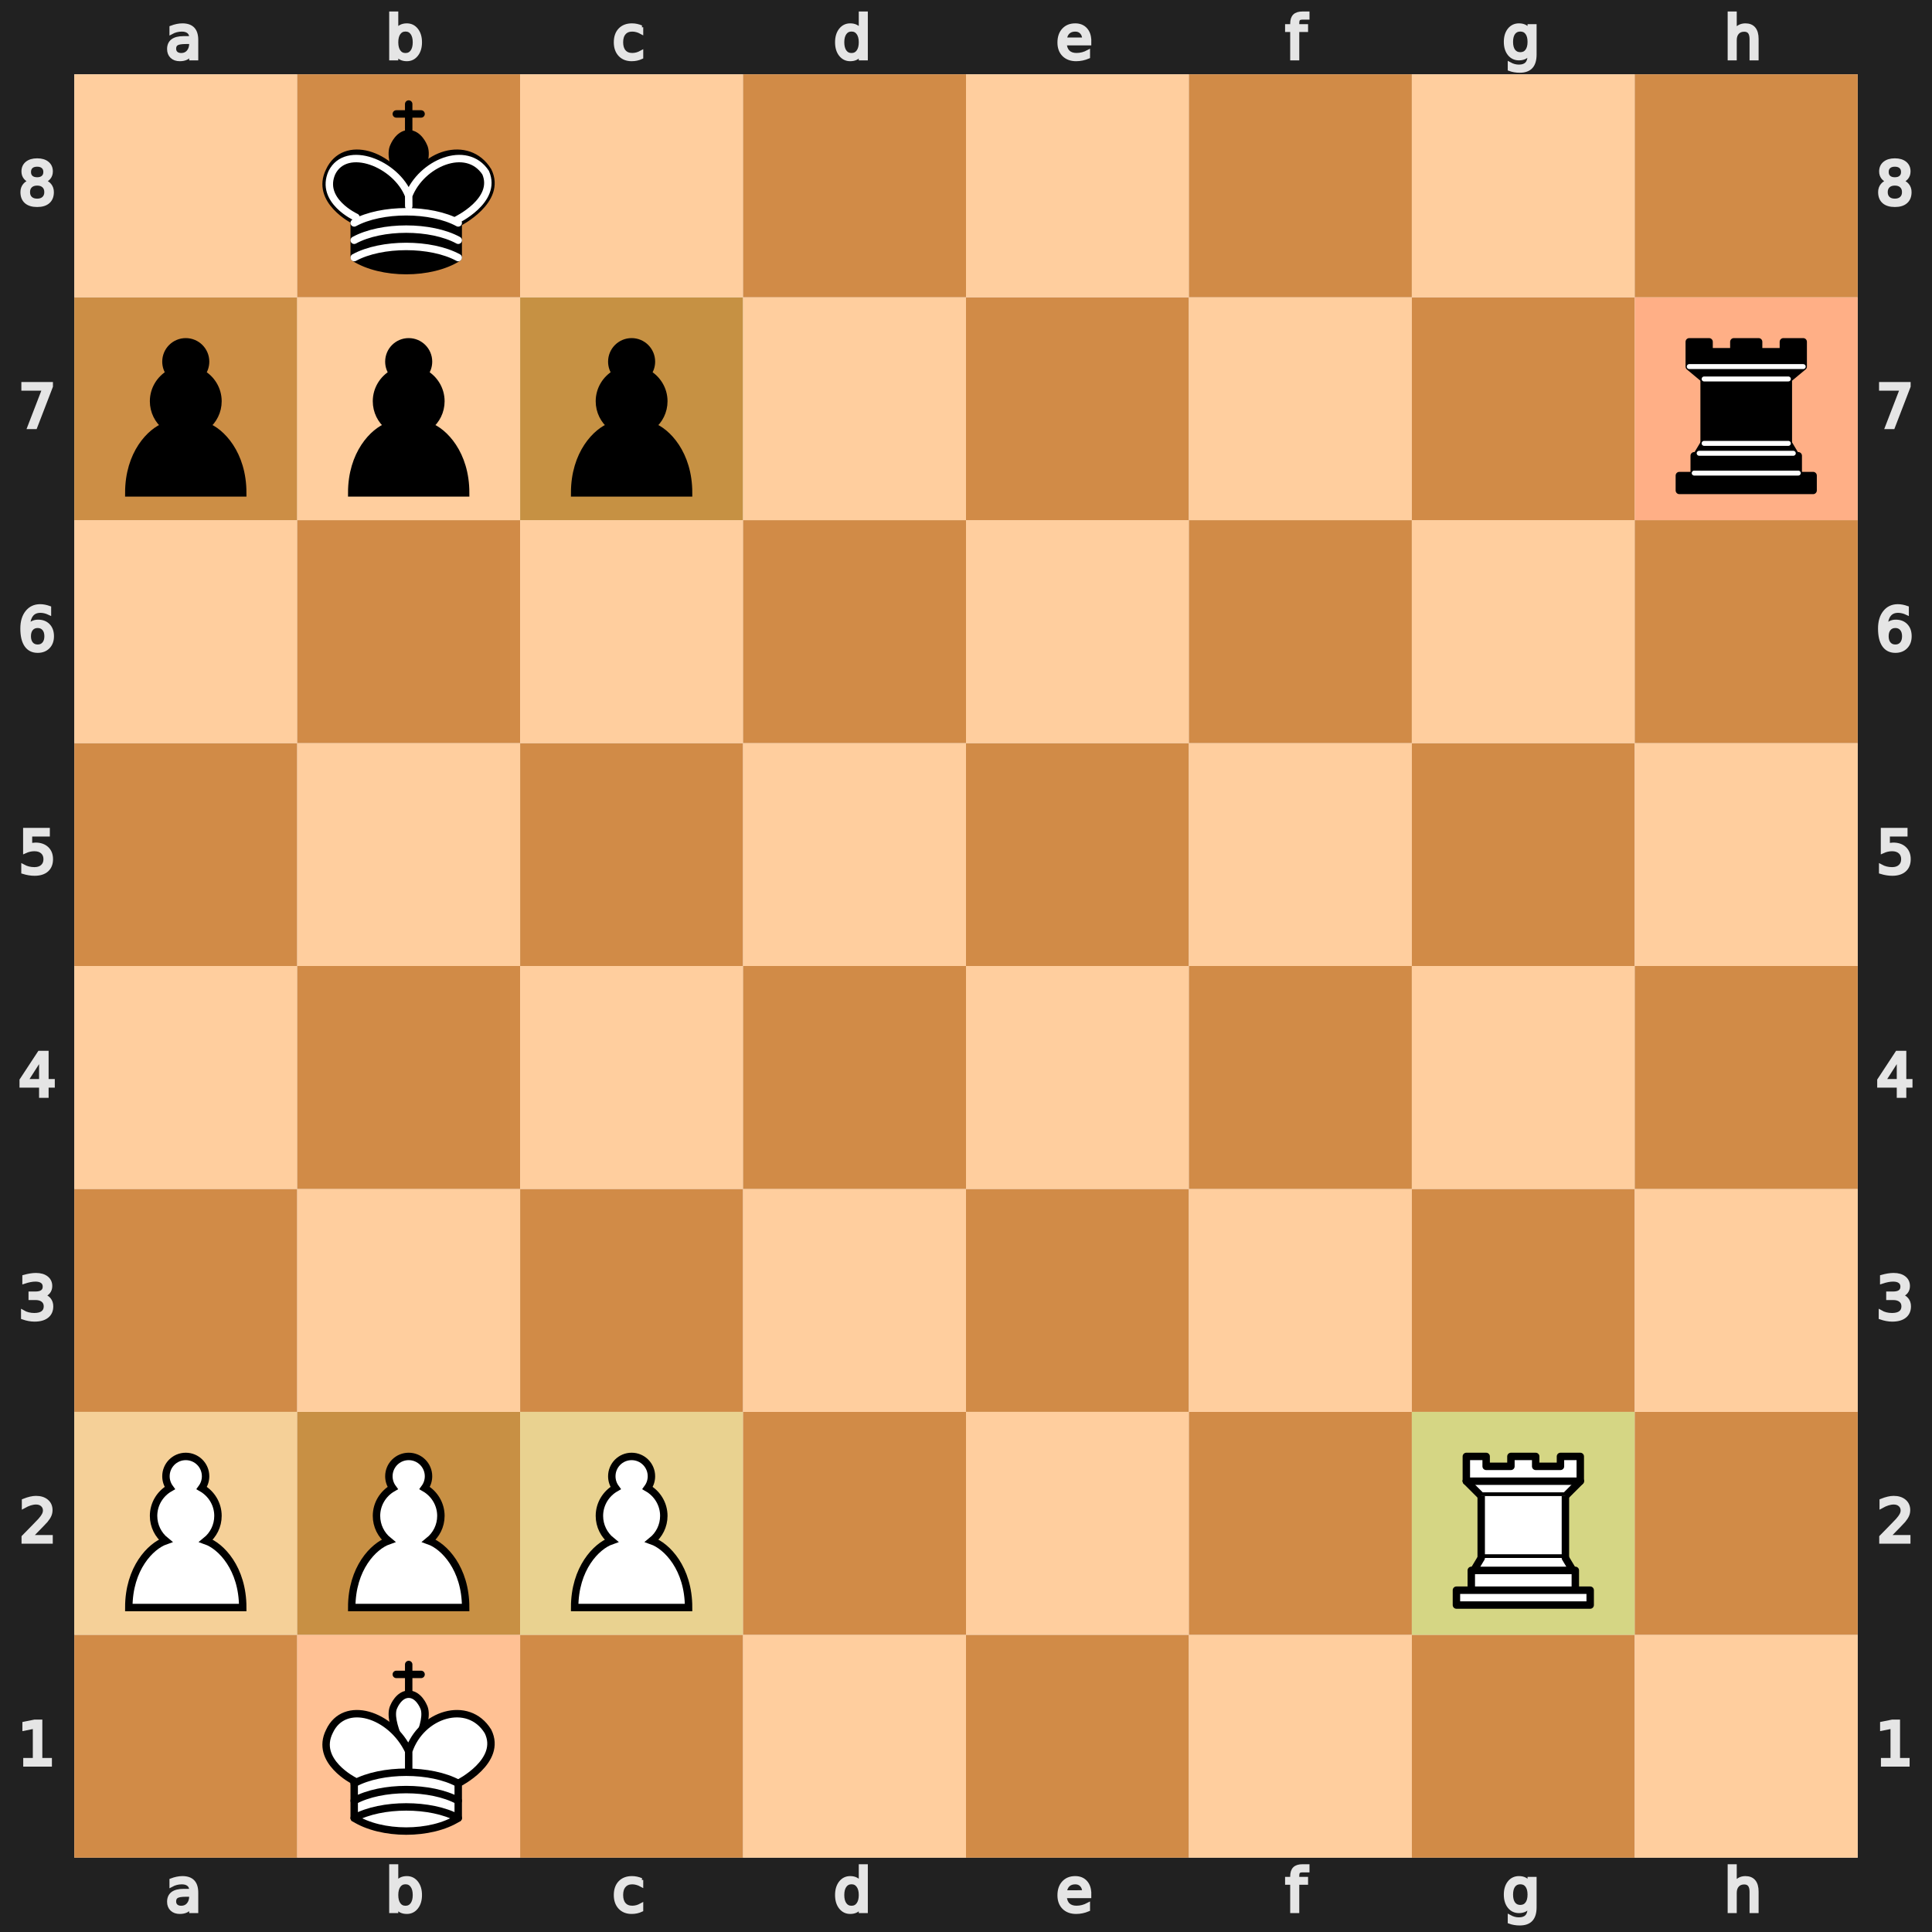
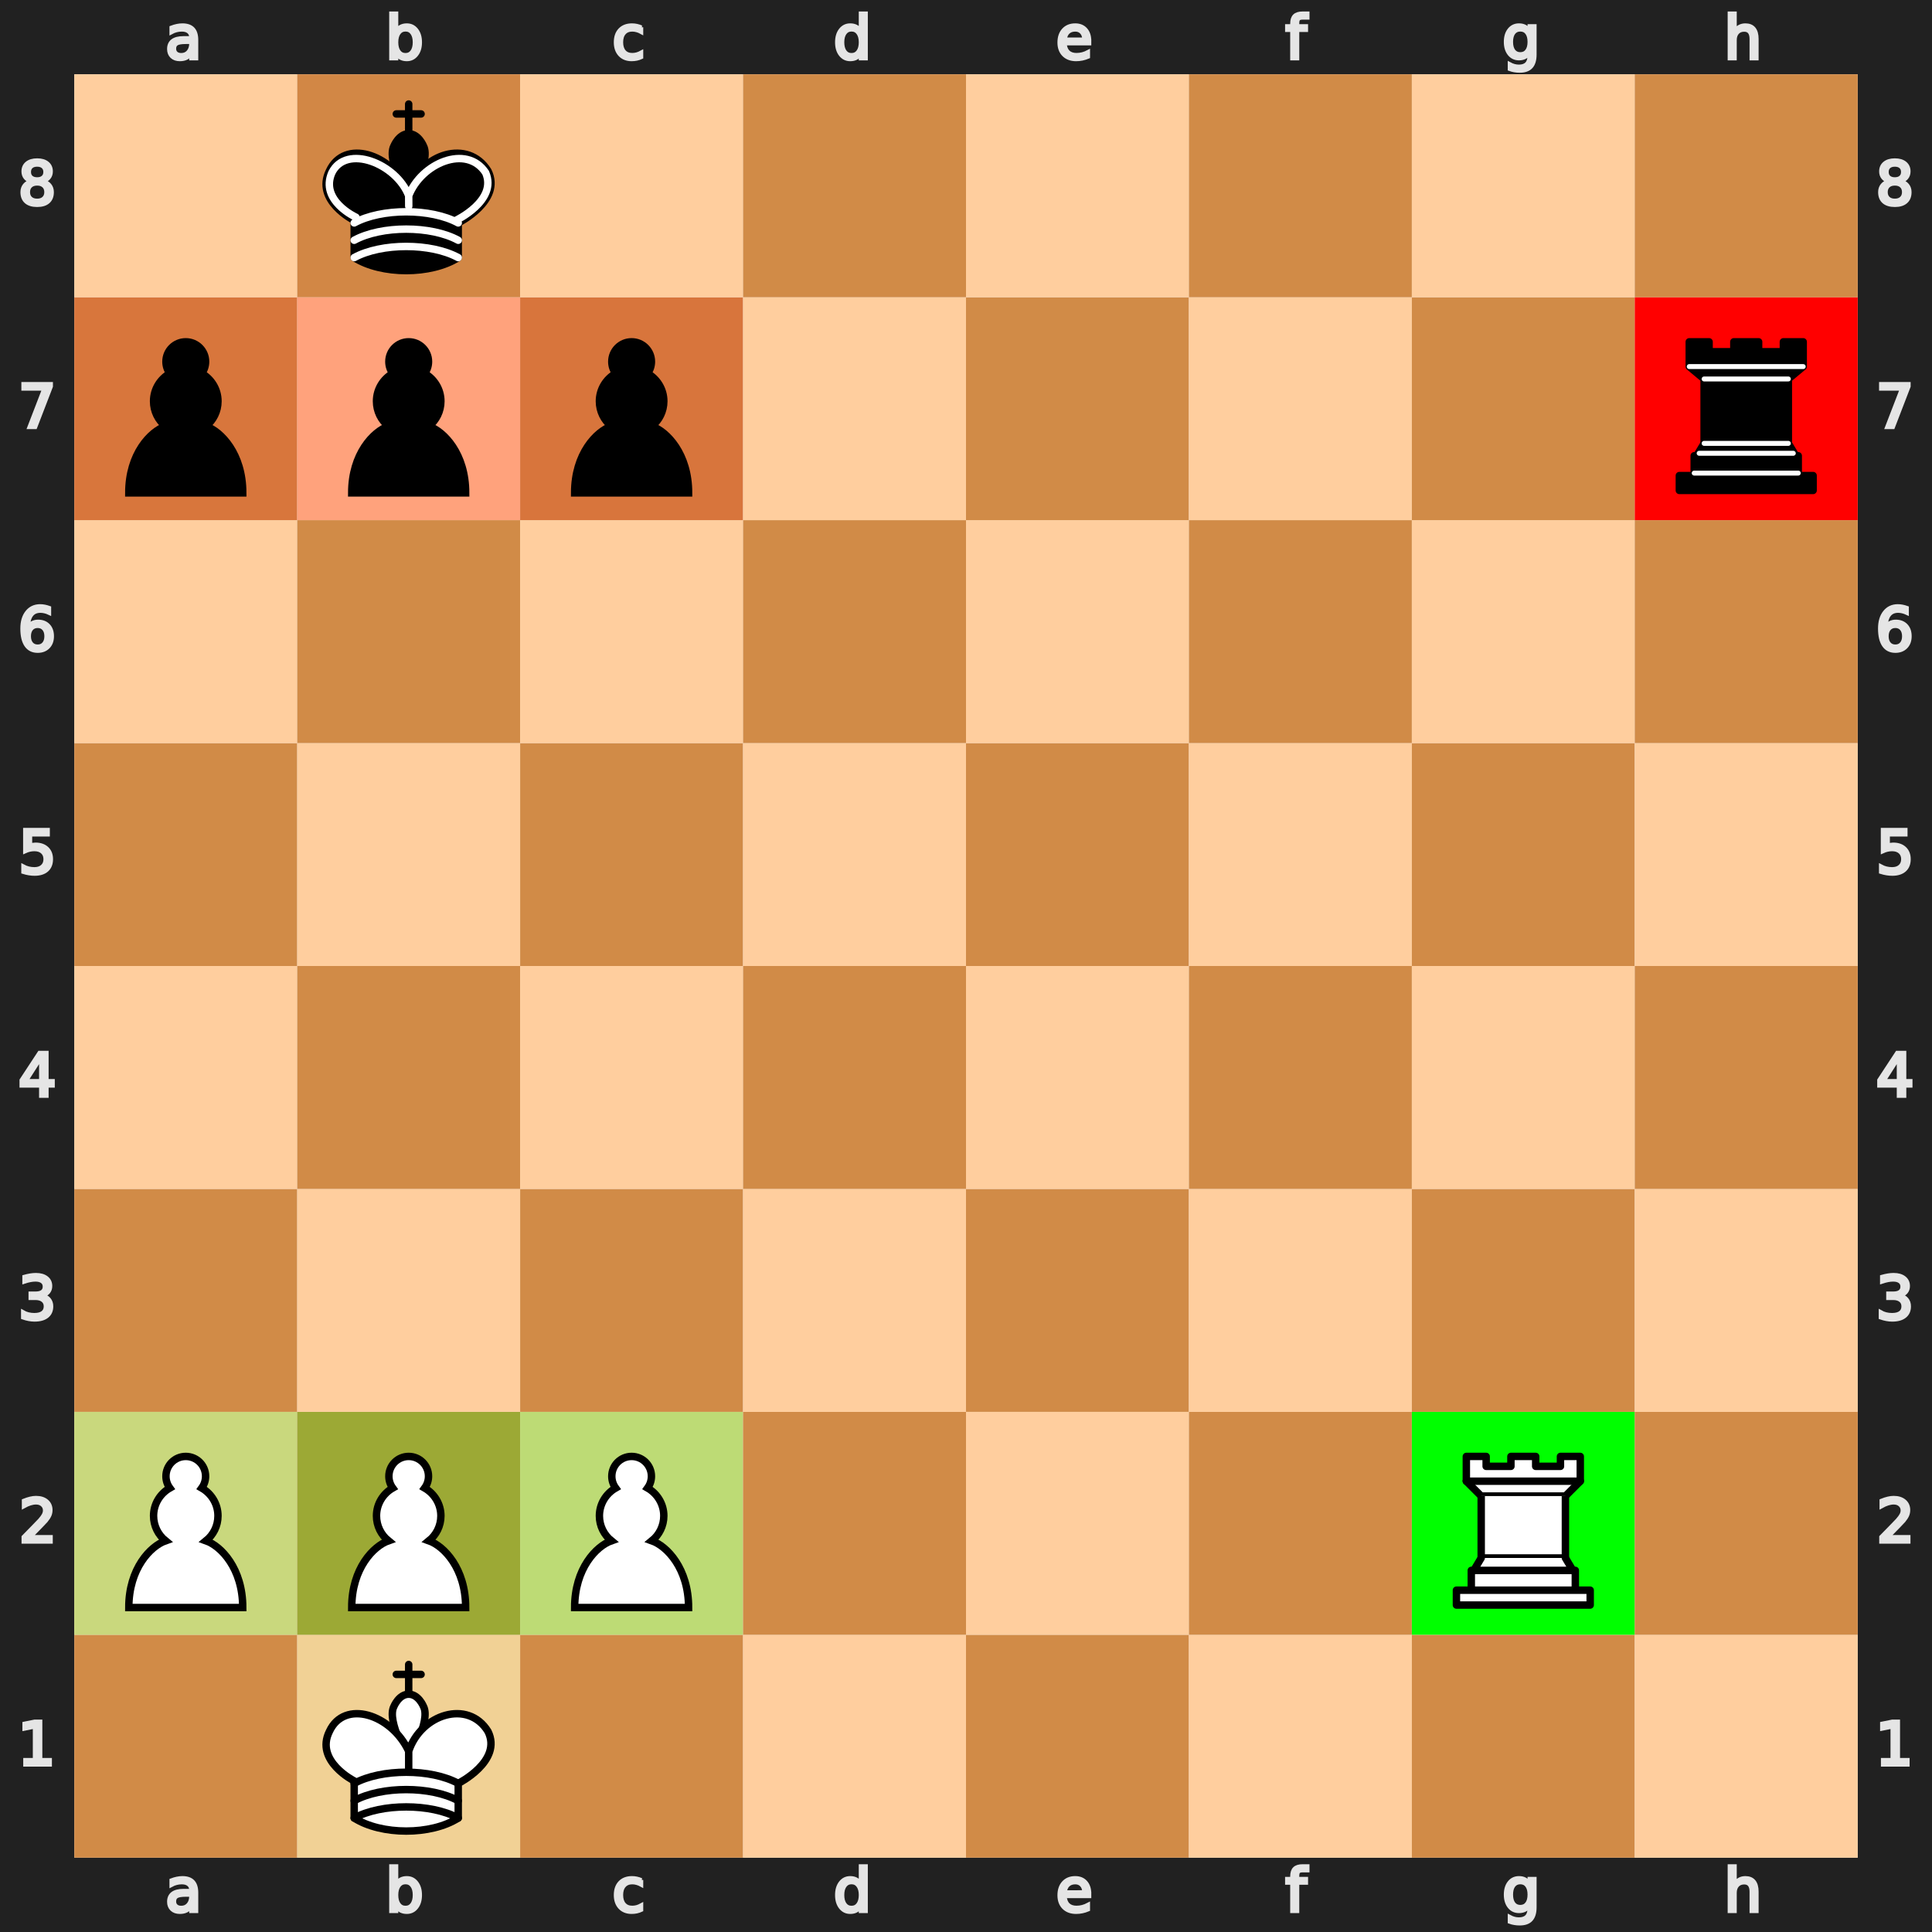
<svg xmlns="http://www.w3.org/2000/svg" xmlns:xlink="http://www.w3.org/1999/xlink" viewBox="0 0 390 390">
  <defs>
    <g id="white-pawn" class="white pawn">
      <path d="M22.5 9c-2.21 0-4 1.79-4 4 0 .89.29 1.71.78 2.38C17.33 16.5 16 18.59 16 21c0 2.03.94 3.84 2.41 5.03-3 1.06-7.41 5.55-7.41 13.47h23c0-7.92-4.41-12.41-7.41-13.47 1.47-1.19 2.41-3 2.41-5.03 0-2.41-1.33-4.5-3.28-5.62.49-.67.78-1.49.78-2.38 0-2.21-1.79-4-4-4z" fill="#fff" stroke="#000" stroke-width="1.5" stroke-linecap="round" />
    </g>
    <g id="white-rook" class="white rook" fill="#fff" fill-rule="evenodd" stroke="#000" stroke-width="1.5" stroke-linecap="round" stroke-linejoin="round">
      <path d="M9 39h27v-3H9v3zM12 36v-4h21v4H12zM11 14V9h4v2h5V9h5v2h5V9h4v5" stroke-linecap="butt" />
      <path d="M34 14l-3 3H14l-3-3" />
      <path d="M31 17v12.5H14V17" stroke-linecap="butt" stroke-linejoin="miter" />
      <path d="M31 29.5l1.5 2.5h-20l1.5-2.5" />
      <path d="M11 14h23" fill="none" stroke-linejoin="miter" />
    </g>
    <g id="white-king" class="white king" fill="none" fill-rule="evenodd" stroke="#000" stroke-width="1.5" stroke-linecap="round" stroke-linejoin="round">
      <path d="M22.5 11.63V6M20 8h5" stroke-linejoin="miter" />
      <path d="M22.5 25s4.5-7.5 3-10.5c0 0-1-2.5-3-2.5s-3 2.5-3 2.5c-1.5 3 3 10.5 3 10.5" fill="#fff" stroke-linecap="butt" stroke-linejoin="miter" />
      <path d="M11.5 37c5.5 3.5 15.5 3.5 21 0v-7s9-4.5 6-10.5c-4-6.5-13.5-3.5-16 4V27v-3.5c-3.5-7.5-13-10.5-16-4-3 6 5 10 5 10V37z" fill="#fff" />
      <path d="M11.5 30c5.5-3 15.5-3 21 0m-21 3.5c5.5-3 15.5-3 21 0m-21 3.5c5.5-3 15.5-3 21 0" />
    </g>
    <g id="black-pawn" class="black pawn">
      <path d="M22.5 9c-2.21 0-4 1.79-4 4 0 .89.29 1.71.78 2.38C17.33 16.5 16 18.59 16 21c0 2.03.94 3.84 2.41 5.03-3 1.06-7.41 5.55-7.41 13.47h23c0-7.92-4.41-12.41-7.41-13.47 1.47-1.19 2.41-3 2.41-5.03 0-2.41-1.33-4.5-3.28-5.62.49-.67.78-1.49.78-2.38 0-2.21-1.79-4-4-4z" fill="#000" stroke="#000" stroke-width="1.5" stroke-linecap="round" />
    </g>
    <g id="black-rook" class="black rook" fill="#000" fill-rule="evenodd" stroke="#000" stroke-width="1.5" stroke-linecap="round" stroke-linejoin="round">
      <path d="M9 39h27v-3H9v3zM12.5 32l1.5-2.5h17l1.5 2.5h-20zM12 36v-4h21v4H12z" stroke-linecap="butt" />
      <path d="M14 29.5v-13h17v13H14z" stroke-linecap="butt" stroke-linejoin="miter" />
      <path d="M14 16.5L11 14h23l-3 2.5H14zM11 14V9h4v2h5V9h5v2h5V9h4v5H11z" stroke-linecap="butt" />
      <path d="M12 35.5h21M13 31.5h19M14 29.5h17M14 16.5h17M11 14h23" fill="none" stroke="#fff" stroke-width="1" stroke-linejoin="miter" />
    </g>
    <g id="black-king" class="black king" fill="none" fill-rule="evenodd" stroke="#000" stroke-width="1.5" stroke-linecap="round" stroke-linejoin="round">
      <path d="M22.5 11.63V6" stroke-linejoin="miter" />
      <path d="M22.5 25s4.5-7.5 3-10.5c0 0-1-2.5-3-2.5s-3 2.5-3 2.5c-1.5 3 3 10.5 3 10.5" fill="#000" stroke-linecap="butt" stroke-linejoin="miter" />
      <path d="M11.5 37c5.5 3.5 15.5 3.5 21 0v-7s9-4.5 6-10.5c-4-6.5-13.5-3.5-16 4V27v-3.5c-3.5-7.5-13-10.5-16-4-3 6 5 10 5 10V37z" fill="#000" />
      <path d="M20 8h5" stroke-linejoin="miter" />
      <path d="M32 29.5s8.5-4 6.03-9.65C34.15 14 25 18 22.5 24.5l.01 2.1-.01-2.1C20 18 9.906 14 6.997 19.85c-2.497 5.65 4.853 9 4.853 9M11.5 30c5.5-3 15.5-3 21 0m-21 3.5c5.5-3 15.5-3 21 0m-21 3.5c5.5-3 15.5-3 21 0" stroke="#fff" />
    </g>
  </defs>
  <rect x="7.5" y="7.5" width="375" height="375" fill="none" stroke="#212121" stroke-width="15" />
  <g transform="translate(20, 1) scale(0.75, 0.75)" fill="#e5e5e5" stroke="#e5e5e5">
    <path d="M23.328 10.016q-1.742 0-2.414.398-.672.398-.672 1.36 0 .765.5 1.218.508.445 1.375.445 1.196 0 1.914-.843.727-.852.727-2.258v-.32zm2.867-.594v4.992h-1.437v-1.328q-.492.797-1.227 1.18-.734.375-1.797.375-1.343 0-2.14-.75-.79-.758-.79-2.024 0-1.476.985-2.226.992-.75 2.953-.75h2.016V8.75q0-.992-.656-1.531-.649-.547-1.829-.547-.75 0-1.46.18-.711.18-1.368.539V6.062q.79-.304 1.532-.453.742-.156 1.445-.156 1.898 0 2.836.984.937.985.937 2.985z" />
  </g>
  <g transform="translate(20, 375) scale(0.75, 0.75)" fill="#e5e5e5" stroke="#e5e5e5">
    <path d="M23.328 10.016q-1.742 0-2.414.398-.672.398-.672 1.36 0 .765.5 1.218.508.445 1.375.445 1.196 0 1.914-.843.727-.852.727-2.258v-.32zm2.867-.594v4.992h-1.437v-1.328q-.492.797-1.227 1.18-.734.375-1.797.375-1.343 0-2.14-.75-.79-.758-.79-2.024 0-1.476.985-2.226.992-.75 2.953-.75h2.016V8.75q0-.992-.656-1.531-.649-.547-1.829-.547-.75 0-1.46.18-.711.18-1.368.539V6.062q.79-.304 1.532-.453.742-.156 1.445-.156 1.898 0 2.836.984.937.985.937 2.985z" />
  </g>
  <g transform="translate(65, 1) scale(0.75, 0.75)" fill="#e5e5e5" stroke="#e5e5e5">
    <path d="M24.922 10.047q0-1.586-.656-2.485-.649-.906-1.79-.906-1.14 0-1.796.906-.649.899-.649 2.485 0 1.586.649 2.492.656.898 1.797.898 1.14 0 1.789-.898.656-.906.656-2.492zm-4.89-3.055q.452-.781 1.14-1.156.695-.383 1.656-.383 1.594 0 2.586 1.266 1 1.265 1 3.328 0 2.062-1 3.328-.992 1.266-2.586 1.266-.96 0-1.656-.375-.688-.383-1.14-1.164v1.312h-1.446V2.258h1.445z" />
  </g>
  <g transform="translate(65, 375) scale(0.75, 0.75)" fill="#e5e5e5" stroke="#e5e5e5">
    <path d="M24.922 10.047q0-1.586-.656-2.485-.649-.906-1.79-.906-1.14 0-1.796.906-.649.899-.649 2.485 0 1.586.649 2.492.656.898 1.797.898 1.14 0 1.789-.898.656-.906.656-2.492zm-4.89-3.055q.452-.781 1.14-1.156.695-.383 1.656-.383 1.594 0 2.586 1.266 1 1.265 1 3.328 0 2.062-1 3.328-.992 1.266-2.586 1.266-.96 0-1.656-.375-.688-.383-1.14-1.164v1.312h-1.446V2.258h1.445z" />
  </g>
  <g transform="translate(110, 1) scale(0.75, 0.75)" fill="#e5e5e5" stroke="#e5e5e5">
    <path d="M25.96 6v1.344q-.608-.336-1.226-.5-.609-.172-1.234-.172-1.398 0-2.172.89-.773.883-.773 2.485 0 1.601.773 2.492.774.883 2.172.883.625 0 1.234-.164.618-.172 1.227-.508v1.328q-.602.281-1.25.422-.64.14-1.367.14-1.977 0-3.14-1.242-1.165-1.242-1.165-3.351 0-2.14 1.172-3.367 1.18-1.227 3.227-1.227.664 0 1.296.14.633.134 1.227.407z" />
  </g>
  <g transform="translate(110, 375) scale(0.75, 0.75)" fill="#e5e5e5" stroke="#e5e5e5">
    <path d="M25.96 6v1.344q-.608-.336-1.226-.5-.609-.172-1.234-.172-1.398 0-2.172.89-.773.883-.773 2.485 0 1.601.773 2.492.774.883 2.172.883.625 0 1.234-.164.618-.172 1.227-.508v1.328q-.602.281-1.25.422-.64.14-1.367.14-1.977 0-3.14-1.242-1.165-1.242-1.165-3.351 0-2.14 1.172-3.367 1.18-1.227 3.227-1.227.664 0 1.296.14.633.134 1.227.407z" />
  </g>
  <g transform="translate(155, 1) scale(0.75, 0.75)" fill="#e5e5e5" stroke="#e5e5e5">
    <path d="M24.973 6.992V2.258h1.437v12.156h-1.437v-1.312q-.453.78-1.149 1.164-.687.375-1.656.375-1.586 0-2.586-1.266-.992-1.266-.992-3.328 0-2.063.992-3.328 1-1.266 2.586-1.266.969 0 1.656.383.696.375 1.149 1.156zm-4.899 3.055q0 1.586.649 2.492.656.898 1.797.898 1.14 0 1.796-.898.657-.906.657-2.492 0-1.586-.657-2.485-.656-.906-1.796-.906-1.141 0-1.797.906-.649.899-.649 2.485z" />
  </g>
  <g transform="translate(155, 375) scale(0.75, 0.75)" fill="#e5e5e5" stroke="#e5e5e5">
    <path d="M24.973 6.992V2.258h1.437v12.156h-1.437v-1.312q-.453.78-1.149 1.164-.687.375-1.656.375-1.586 0-2.586-1.266-.992-1.266-.992-3.328 0-2.063.992-3.328 1-1.266 2.586-1.266.969 0 1.656.383.696.375 1.149 1.156zm-4.899 3.055q0 1.586.649 2.492.656.898 1.797.898 1.14 0 1.796-.898.657-.906.657-2.492 0-1.586-.657-2.485-.656-.906-1.796-.906-1.141 0-1.797.906-.649.899-.649 2.485z" />
  </g>
  <g transform="translate(200, 1) scale(0.75, 0.75)" fill="#e5e5e5" stroke="#e5e5e5">
    <path d="M26.555 9.68v.703h-6.61q.094 1.484.89 2.265.806.774 2.235.774.828 0 1.602-.203.781-.203 1.547-.61v1.36q-.774.328-1.586.5-.813.172-1.649.172-2.093 0-3.32-1.22-1.219-1.218-1.219-3.296 0-2.148 1.157-3.406 1.164-1.266 3.132-1.266 1.766 0 2.79 1.14 1.03 1.134 1.03 3.087zm-1.438-.422q-.015-1.18-.664-1.883-.64-.703-1.703-.703-1.203 0-1.93.68-.718.68-.828 1.914z" />
  </g>
  <g transform="translate(200, 375) scale(0.75, 0.75)" fill="#e5e5e5" stroke="#e5e5e5">
    <path d="M26.555 9.68v.703h-6.61q.094 1.484.89 2.265.806.774 2.235.774.828 0 1.602-.203.781-.203 1.547-.61v1.36q-.774.328-1.586.5-.813.172-1.649.172-2.093 0-3.32-1.22-1.219-1.218-1.219-3.296 0-2.148 1.157-3.406 1.164-1.266 3.132-1.266 1.766 0 2.79 1.14 1.03 1.134 1.03 3.087zm-1.438-.422q-.015-1.18-.664-1.883-.64-.703-1.703-.703-1.203 0-1.93.68-.718.68-.828 1.914z" />
  </g>
  <g transform="translate(245, 1) scale(0.75, 0.75)" fill="#e5e5e5" stroke="#e5e5e5">
    <path d="M25.285 2.258v1.195H23.91q-.773 0-1.078.313-.297.312-.297 1.125v.773h2.367v1.117h-2.367v7.633H21.09V6.781h-1.375V5.664h1.375v-.61q0-1.46.68-2.124.68-.672 2.156-.672z" />
  </g>
  <g transform="translate(245, 375) scale(0.75, 0.75)" fill="#e5e5e5" stroke="#e5e5e5">
    <path d="M25.285 2.258v1.195H23.91q-.773 0-1.078.313-.297.312-.297 1.125v.773h2.367v1.117h-2.367v7.633H21.09V6.781h-1.375V5.664h1.375v-.61q0-1.46.68-2.124.68-.672 2.156-.672z" />
  </g>
  <g transform="translate(290, 1) scale(0.75, 0.75)" fill="#e5e5e5" stroke="#e5e5e5">
    <path d="M24.973 9.937q0-1.562-.649-2.421-.64-.86-1.804-.86-1.157 0-1.805.86-.64.859-.64 2.421 0 1.555.64 2.415.648.859 1.805.859 1.164 0 1.804-.86.649-.859.649-2.414zm1.437 3.391q0 2.234-.992 3.32-.992 1.094-3.04 1.094-.757 0-1.429-.117-.672-.11-1.304-.344v-1.398q.632.344 1.25.508.617.164 1.257.164 1.414 0 2.118-.743.703-.734.703-2.226v-.711q-.446.773-1.141 1.156-.695.383-1.664.383-1.61 0-2.594-1.227-.984-1.226-.984-3.25 0-2.03.984-3.257.985-1.227 2.594-1.227.969 0 1.664.383t1.14 1.156V5.664h1.438z" />
  </g>
  <g transform="translate(290, 375) scale(0.75, 0.75)" fill="#e5e5e5" stroke="#e5e5e5">
    <path d="M24.973 9.937q0-1.562-.649-2.421-.64-.86-1.804-.86-1.157 0-1.805.86-.64.859-.64 2.421 0 1.555.64 2.415.648.859 1.805.859 1.164 0 1.804-.86.649-.859.649-2.414zm1.437 3.391q0 2.234-.992 3.32-.992 1.094-3.04 1.094-.757 0-1.429-.117-.672-.11-1.304-.344v-1.398q.632.344 1.25.508.617.164 1.257.164 1.414 0 2.118-.743.703-.734.703-2.226v-.711q-.446.773-1.141 1.156-.695.383-1.664.383-1.61 0-2.594-1.227-.984-1.226-.984-3.25 0-2.03.984-3.257.985-1.227 2.594-1.227.969 0 1.664.383t1.14 1.156V5.664h1.438z" />
  </g>
  <g transform="translate(335, 1) scale(0.75, 0.75)" fill="#e5e5e5" stroke="#e5e5e5">
    <path d="M26.164 9.133v5.281h-1.437V9.18q0-1.243-.485-1.86-.484-.617-1.453-.617-1.164 0-1.836.742-.672.742-.672 2.024v4.945h-1.445V2.258h1.445v4.765q.516-.789 1.211-1.18.703-.39 1.617-.39 1.508 0 2.282.938.773.93.773 2.742z" />
  </g>
  <g transform="translate(335, 375) scale(0.75, 0.75)" fill="#e5e5e5" stroke="#e5e5e5">
    <path d="M26.164 9.133v5.281h-1.437V9.18q0-1.243-.485-1.86-.484-.617-1.453-.617-1.164 0-1.836.742-.672.742-.672 2.024v4.945h-1.445V2.258h1.445v4.765q.516-.789 1.211-1.18.703-.39 1.617-.39 1.508 0 2.282.938.773.93.773 2.742z" />
  </g>
  <g transform="translate(0, 335) scale(0.75, 0.75)" fill="#e5e5e5" stroke="#e5e5e5">
    <path d="M6.754 26.996h2.578v-8.898l-2.805.562v-1.437l2.79-.563h1.578v10.336h2.578v1.328h-6.72z" />
  </g>
  <g transform="translate(375, 335) scale(0.75, 0.75)" fill="#e5e5e5" stroke="#e5e5e5">
    <path d="M6.754 26.996h2.578v-8.898l-2.805.562v-1.437l2.79-.563h1.578v10.336h2.578v1.328h-6.72z" />
  </g>
  <g transform="translate(0, 290) scale(0.75, 0.75)" fill="#e5e5e5" stroke="#e5e5e5">
    <path d="M8.195 26.996h5.508v1.328H6.297v-1.328q.898-.93 2.445-2.492 1.555-1.57 1.953-2.024.758-.851 1.055-1.437.305-.594.305-1.164 0-.93-.657-1.516-.648-.586-1.695-.586-.742 0-1.57.258-.82.258-1.758.781v-1.593q.953-.383 1.781-.578.828-.196 1.516-.196 1.812 0 2.89.906 1.079.907 1.079 2.422 0 .72-.274 1.368-.265.64-.976 1.515-.196.227-1.243 1.313-1.046 1.078-2.953 3.023z" />
  </g>
  <g transform="translate(375, 290) scale(0.75, 0.75)" fill="#e5e5e5" stroke="#e5e5e5">
    <path d="M8.195 26.996h5.508v1.328H6.297v-1.328q.898-.93 2.445-2.492 1.555-1.57 1.953-2.024.758-.851 1.055-1.437.305-.594.305-1.164 0-.93-.657-1.516-.648-.586-1.695-.586-.742 0-1.57.258-.82.258-1.758.781v-1.593q.953-.383 1.781-.578.828-.196 1.516-.196 1.812 0 2.89.906 1.079.907 1.079 2.422 0 .72-.274 1.368-.265.64-.976 1.515-.196.227-1.243 1.313-1.046 1.078-2.953 3.023z" />
  </g>
  <g transform="translate(0, 245) scale(0.75, 0.75)" fill="#e5e5e5" stroke="#e5e5e5">
    <path d="M11.434 22.035q1.132.242 1.765 1.008.64.766.64 1.89 0 1.727-1.187 2.672-1.187.946-3.375.946-.734 0-1.515-.149-.774-.14-1.602-.43V26.45q.656.383 1.438.578.78.196 1.632.196 1.485 0 2.258-.586.782-.586.782-1.703 0-1.032-.727-1.61-.719-.586-2.008-.586h-1.36v-1.297h1.423q1.164 0 1.78-.46.618-.47.618-1.344 0-.899-.64-1.375-.633-.485-1.82-.485-.65 0-1.391.141-.743.14-1.633.437V16.95q.898-.25 1.68-.375.788-.125 1.484-.125 1.797 0 2.844.82 1.046.813 1.046 2.204 0 .968-.554 1.64-.555.664-1.578.922z" />
  </g>
  <g transform="translate(375, 245) scale(0.75, 0.75)" fill="#e5e5e5" stroke="#e5e5e5">
    <path d="M11.434 22.035q1.132.242 1.765 1.008.64.766.64 1.89 0 1.727-1.187 2.672-1.187.946-3.375.946-.734 0-1.515-.149-.774-.14-1.602-.43V26.45q.656.383 1.438.578.78.196 1.632.196 1.485 0 2.258-.586.782-.586.782-1.703 0-1.032-.727-1.61-.719-.586-2.008-.586h-1.36v-1.297h1.423q1.164 0 1.78-.46.618-.47.618-1.344 0-.899-.64-1.375-.633-.485-1.82-.485-.65 0-1.391.141-.743.14-1.633.437V16.95q.898-.25 1.68-.375.788-.125 1.484-.125 1.797 0 2.844.82 1.046.813 1.046 2.204 0 .968-.554 1.64-.555.664-1.578.922z" />
  </g>
  <g transform="translate(0, 200) scale(0.75, 0.75)" fill="#e5e5e5" stroke="#e5e5e5">
    <path d="M11.016 18.035L7.03 24.262h3.985zm-.414-1.375h1.984v7.602h1.664v1.312h-1.664v2.75h-1.57v-2.75H5.75v-1.523z" />
  </g>
  <g transform="translate(375, 200) scale(0.75, 0.75)" fill="#e5e5e5" stroke="#e5e5e5">
    <path d="M11.016 18.035L7.03 24.262h3.985zm-.414-1.375h1.984v7.602h1.664v1.312h-1.664v2.75h-1.57v-2.75H5.75v-1.523z" />
  </g>
  <g transform="translate(0, 155) scale(0.75, 0.75)" fill="#e5e5e5" stroke="#e5e5e5">
    <path d="M6.719 16.66h6.195v1.328h-4.75v2.86q.344-.118.688-.172.343-.063.687-.063 1.953 0 3.094 1.07 1.14 1.07 1.14 2.899 0 1.883-1.171 2.93-1.172 1.039-3.305 1.039-.735 0-1.5-.125-.758-.125-1.57-.375v-1.586q.703.383 1.453.57.75.188 1.586.188 1.351 0 2.14-.711.79-.711.79-1.93 0-1.219-.79-1.93-.789-.71-2.14-.71-.633 0-1.266.14-.625.14-1.281.438z" />
  </g>
  <g transform="translate(375, 155) scale(0.75, 0.75)" fill="#e5e5e5" stroke="#e5e5e5">
    <path d="M6.719 16.66h6.195v1.328h-4.75v2.86q.344-.118.688-.172.343-.063.687-.063 1.953 0 3.094 1.07 1.14 1.07 1.14 2.899 0 1.883-1.171 2.93-1.172 1.039-3.305 1.039-.735 0-1.5-.125-.758-.125-1.57-.375v-1.586q.703.383 1.453.57.75.188 1.586.188 1.351 0 2.14-.711.79-.711.79-1.93 0-1.219-.79-1.93-.789-.71-2.14-.71-.633 0-1.266.14-.625.14-1.281.438z" />
  </g>
  <g transform="translate(0, 110) scale(0.75, 0.75)" fill="#e5e5e5" stroke="#e5e5e5">
    <path d="M10.137 21.863q-1.063 0-1.688.727-.617.726-.617 1.992 0 1.258.617 1.992.625.727 1.688.727 1.062 0 1.68-.727.624-.734.624-1.992 0-1.266-.625-1.992-.617-.727-1.68-.727zm3.133-4.945v1.437q-.594-.28-1.204-.43-.601-.148-1.195-.148-1.562 0-2.39 1.055-.82 1.055-.938 3.188.46-.68 1.156-1.04.696-.367 1.531-.367 1.758 0 2.774 1.07 1.023 1.063 1.023 2.899 0 1.797-1.062 2.883-1.063 1.086-2.828 1.086-2.024 0-3.094-1.547-1.07-1.555-1.07-4.5 0-2.766 1.312-4.406 1.313-1.649 3.524-1.649.593 0 1.195.117.61.118 1.266.352z" />
  </g>
  <g transform="translate(375, 110) scale(0.75, 0.75)" fill="#e5e5e5" stroke="#e5e5e5">
    <path d="M10.137 21.863q-1.063 0-1.688.727-.617.726-.617 1.992 0 1.258.617 1.992.625.727 1.688.727 1.062 0 1.68-.727.624-.734.624-1.992 0-1.266-.625-1.992-.617-.727-1.68-.727zm3.133-4.945v1.437q-.594-.28-1.204-.43-.601-.148-1.195-.148-1.562 0-2.39 1.055-.82 1.055-.938 3.188.46-.68 1.156-1.04.696-.367 1.531-.367 1.758 0 2.774 1.07 1.023 1.063 1.023 2.899 0 1.797-1.062 2.883-1.063 1.086-2.828 1.086-2.024 0-3.094-1.547-1.07-1.555-1.07-4.5 0-2.766 1.312-4.406 1.313-1.649 3.524-1.649.593 0 1.195.117.61.118 1.266.352z" />
  </g>
  <g transform="translate(0, 65) scale(0.75, 0.75)" fill="#e5e5e5" stroke="#e5e5e5">
    <path d="M6.25 16.66h7.5v.672L9.516 28.324H7.867l3.985-10.336H6.25z" />
  </g>
  <g transform="translate(375, 65) scale(0.75, 0.75)" fill="#e5e5e5" stroke="#e5e5e5">
    <path d="M6.25 16.66h7.5v.672L9.516 28.324H7.867l3.985-10.336H6.25z" />
  </g>
  <g transform="translate(0, 20) scale(0.75, 0.75)" fill="#e5e5e5" stroke="#e5e5e5">
    <path d="M10 22.785q-1.125 0-1.773.602-.641.601-.641 1.656t.64 1.656q.649.602 1.774.602t1.773-.602q.649-.61.649-1.656 0-1.055-.649-1.656-.64-.602-1.773-.602zm-1.578-.672q-1.016-.25-1.586-.945-.563-.695-.563-1.695 0-1.399.993-2.211 1-.813 2.734-.813 1.742 0 2.734.813.993.812.993 2.21 0 1-.57 1.696-.563.695-1.571.945 1.14.266 1.773 1.04.641.773.641 1.89 0 1.695-1.04 2.602-1.03.906-2.96.906t-2.969-.906Q6 26.738 6 25.043q0-1.117.64-1.89.641-.774 1.782-1.04zm-.578-2.492q0 .906.562 1.414.57.508 1.594.508 1.016 0 1.586-.508.578-.508.578-1.414 0-.906-.578-1.414-.57-.508-1.586-.508-1.023 0-1.594.508-.562.508-.562 1.414z" />
  </g>
  <g transform="translate(375, 20) scale(0.75, 0.75)" fill="#e5e5e5" stroke="#e5e5e5">
    <path d="M10 22.785q-1.125 0-1.773.602-.641.601-.641 1.656t.64 1.656q.649.602 1.774.602t1.773-.602q.649-.61.649-1.656 0-1.055-.649-1.656-.64-.602-1.773-.602zm-1.578-.672q-1.016-.25-1.586-.945-.563-.695-.563-1.695 0-1.399.993-2.211 1-.813 2.734-.813 1.742 0 2.734.813.993.812.993 2.21 0 1-.57 1.696-.563.695-1.571.945 1.14.266 1.773 1.04.641.773.641 1.89 0 1.695-1.04 2.602-1.03.906-2.96.906t-2.969-.906Q6 26.738 6 25.043q0-1.117.64-1.89.641-.774 1.782-1.04zm-.578-2.492q0 .906.562 1.414.57.508 1.594.508 1.016 0 1.586-.508.578-.508.578-1.414 0-.906-.578-1.414-.57-.508-1.586-.508-1.023 0-1.594.508-.562.508-.562 1.414z" />
  </g>
  <rect x="15" y="330" width="45" height="45" class="square dark a1" stroke="none" fill="#d18b47" />
  <rect x="15" y="330" width="45" height="45" stroke="none" fill="rgba(255, 0, 0, 0.0)" />
  <rect x="60" y="330" width="45" height="45" class="square light b1" stroke="none" fill="#ffce9e" />
-   <rect x="60" y="330" width="45" height="45" stroke="none" fill="rgba(255, 0, 0, 0.063)" />
+   <rect x="60" y="330" width="45" height="45" stroke="none" fill="rgba(0, 255, 0, 0.057)" />
  <rect x="105" y="330" width="45" height="45" class="square dark c1" stroke="none" fill="#d18b47" />
  <rect x="105" y="330" width="45" height="45" stroke="none" fill="rgba(255, 0, 0, 0.0)" />
  <rect x="150" y="330" width="45" height="45" class="square light d1" stroke="none" fill="#ffce9e" />
  <rect x="150" y="330" width="45" height="45" stroke="none" fill="rgba(255, 0, 0, 0.0)" />
  <rect x="195" y="330" width="45" height="45" class="square dark e1" stroke="none" fill="#d18b47" />
  <rect x="195" y="330" width="45" height="45" stroke="none" fill="rgba(255, 0, 0, 0.0)" />
  <rect x="240" y="330" width="45" height="45" class="square light f1" stroke="none" fill="#ffce9e" />
  <rect x="240" y="330" width="45" height="45" stroke="none" fill="rgba(255, 0, 0, 0.0)" />
  <rect x="285" y="330" width="45" height="45" class="square dark g1" stroke="none" fill="#d18b47" />
  <rect x="285" y="330" width="45" height="45" stroke="none" fill="rgba(255, 0, 0, 0.0)" />
  <rect x="330" y="330" width="45" height="45" class="square light h1" stroke="none" fill="#ffce9e" />
  <rect x="330" y="330" width="45" height="45" stroke="none" fill="rgba(255, 0, 0, 0.0)" />
  <rect x="15" y="285" width="45" height="45" class="square light a2" stroke="none" fill="#ffce9e" />
-   <rect x="15" y="285" width="45" height="45" stroke="none" fill="rgba(0, 255, 0, 0.042)" />
+   <rect x="15" y="285" width="45" height="45" stroke="none" fill="rgba(0, 255, 0, 0.211)" />
  <rect x="60" y="285" width="45" height="45" class="square dark b2" stroke="none" fill="#d18b47" />
-   <rect x="60" y="285" width="45" height="45" stroke="none" fill="rgba(0, 255, 0, 0.046)" />
+   <rect x="60" y="285" width="45" height="45" stroke="none" fill="rgba(0, 255, 0, 0.256)" />
  <rect x="105" y="285" width="45" height="45" class="square light c2" stroke="none" fill="#ffce9e" />
-   <rect x="105" y="285" width="45" height="45" stroke="none" fill="rgba(0, 255, 0, 0.087)" />
+   <rect x="105" y="285" width="45" height="45" stroke="none" fill="rgba(0, 255, 0, 0.258)" />
  <rect x="150" y="285" width="45" height="45" class="square dark d2" stroke="none" fill="#d18b47" />
  <rect x="150" y="285" width="45" height="45" stroke="none" fill="rgba(255, 0, 0, 0.0)" />
  <rect x="195" y="285" width="45" height="45" class="square light e2" stroke="none" fill="#ffce9e" />
  <rect x="195" y="285" width="45" height="45" stroke="none" fill="rgba(255, 0, 0, 0.0)" />
  <rect x="240" y="285" width="45" height="45" class="square dark f2" stroke="none" fill="#d18b47" />
  <rect x="240" y="285" width="45" height="45" stroke="none" fill="rgba(255, 0, 0, 0.0)" />
  <rect x="285" y="285" width="45" height="45" class="square light g2" stroke="none" fill="#ffce9e" />
-   <rect x="285" y="285" width="45" height="45" stroke="none" fill="rgba(0, 255, 0, 0.165)" />
+   <rect x="285" y="285" width="45" height="45" stroke="none" fill="rgba(0, 255, 0, 1.0)" />
  <rect x="330" y="285" width="45" height="45" class="square dark h2" stroke="none" fill="#d18b47" />
  <rect x="330" y="285" width="45" height="45" stroke="none" fill="rgba(255, 0, 0, 0.0)" />
  <rect x="15" y="240" width="45" height="45" class="square dark a3" stroke="none" fill="#d18b47" />
  <rect x="15" y="240" width="45" height="45" stroke="none" fill="rgba(255, 0, 0, 0.0)" />
  <rect x="60" y="240" width="45" height="45" class="square light b3" stroke="none" fill="#ffce9e" />
  <rect x="60" y="240" width="45" height="45" stroke="none" fill="rgba(255, 0, 0, 0.0)" />
  <rect x="105" y="240" width="45" height="45" class="square dark c3" stroke="none" fill="#d18b47" />
  <rect x="105" y="240" width="45" height="45" stroke="none" fill="rgba(255, 0, 0, 0.0)" />
  <rect x="150" y="240" width="45" height="45" class="square light d3" stroke="none" fill="#ffce9e" />
  <rect x="150" y="240" width="45" height="45" stroke="none" fill="rgba(255, 0, 0, 0.0)" />
  <rect x="195" y="240" width="45" height="45" class="square dark e3" stroke="none" fill="#d18b47" />
  <rect x="195" y="240" width="45" height="45" stroke="none" fill="rgba(255, 0, 0, 0.0)" />
  <rect x="240" y="240" width="45" height="45" class="square light f3" stroke="none" fill="#ffce9e" />
  <rect x="240" y="240" width="45" height="45" stroke="none" fill="rgba(255, 0, 0, 0.0)" />
  <rect x="285" y="240" width="45" height="45" class="square dark g3" stroke="none" fill="#d18b47" />
  <rect x="285" y="240" width="45" height="45" stroke="none" fill="rgba(255, 0, 0, 0.0)" />
  <rect x="330" y="240" width="45" height="45" class="square light h3" stroke="none" fill="#ffce9e" />
  <rect x="330" y="240" width="45" height="45" stroke="none" fill="rgba(255, 0, 0, 0.0)" />
  <rect x="15" y="195" width="45" height="45" class="square light a4" stroke="none" fill="#ffce9e" />
  <rect x="15" y="195" width="45" height="45" stroke="none" fill="rgba(255, 0, 0, 0.0)" />
  <rect x="60" y="195" width="45" height="45" class="square dark b4" stroke="none" fill="#d18b47" />
  <rect x="60" y="195" width="45" height="45" stroke="none" fill="rgba(255, 0, 0, 0.0)" />
  <rect x="105" y="195" width="45" height="45" class="square light c4" stroke="none" fill="#ffce9e" />
  <rect x="105" y="195" width="45" height="45" stroke="none" fill="rgba(255, 0, 0, 0.0)" />
  <rect x="150" y="195" width="45" height="45" class="square dark d4" stroke="none" fill="#d18b47" />
  <rect x="150" y="195" width="45" height="45" stroke="none" fill="rgba(255, 0, 0, 0.0)" />
  <rect x="195" y="195" width="45" height="45" class="square light e4" stroke="none" fill="#ffce9e" />
  <rect x="195" y="195" width="45" height="45" stroke="none" fill="rgba(255, 0, 0, 0.0)" />
  <rect x="240" y="195" width="45" height="45" class="square dark f4" stroke="none" fill="#d18b47" />
  <rect x="240" y="195" width="45" height="45" stroke="none" fill="rgba(255, 0, 0, 0.0)" />
  <rect x="285" y="195" width="45" height="45" class="square light g4" stroke="none" fill="#ffce9e" />
  <rect x="285" y="195" width="45" height="45" stroke="none" fill="rgba(255, 0, 0, 0.0)" />
  <rect x="330" y="195" width="45" height="45" class="square dark h4" stroke="none" fill="#d18b47" />
  <rect x="330" y="195" width="45" height="45" stroke="none" fill="rgba(255, 0, 0, 0.0)" />
  <rect x="15" y="150" width="45" height="45" class="square dark a5" stroke="none" fill="#d18b47" />
  <rect x="15" y="150" width="45" height="45" stroke="none" fill="rgba(255, 0, 0, 0.0)" />
  <rect x="60" y="150" width="45" height="45" class="square light b5" stroke="none" fill="#ffce9e" />
  <rect x="60" y="150" width="45" height="45" stroke="none" fill="rgba(255, 0, 0, 0.0)" />
  <rect x="105" y="150" width="45" height="45" class="square dark c5" stroke="none" fill="#d18b47" />
  <rect x="105" y="150" width="45" height="45" stroke="none" fill="rgba(255, 0, 0, 0.0)" />
  <rect x="150" y="150" width="45" height="45" class="square light d5" stroke="none" fill="#ffce9e" />
  <rect x="150" y="150" width="45" height="45" stroke="none" fill="rgba(255, 0, 0, 0.0)" />
  <rect x="195" y="150" width="45" height="45" class="square dark e5" stroke="none" fill="#d18b47" />
  <rect x="195" y="150" width="45" height="45" stroke="none" fill="rgba(255, 0, 0, 0.0)" />
  <rect x="240" y="150" width="45" height="45" class="square light f5" stroke="none" fill="#ffce9e" />
  <rect x="240" y="150" width="45" height="45" stroke="none" fill="rgba(255, 0, 0, 0.0)" />
  <rect x="285" y="150" width="45" height="45" class="square dark g5" stroke="none" fill="#d18b47" />
  <rect x="285" y="150" width="45" height="45" stroke="none" fill="rgba(255, 0, 0, 0.0)" />
  <rect x="330" y="150" width="45" height="45" class="square light h5" stroke="none" fill="#ffce9e" />
  <rect x="330" y="150" width="45" height="45" stroke="none" fill="rgba(255, 0, 0, 0.0)" />
  <rect x="15" y="105" width="45" height="45" class="square light a6" stroke="none" fill="#ffce9e" />
  <rect x="15" y="105" width="45" height="45" stroke="none" fill="rgba(255, 0, 0, 0.0)" />
  <rect x="60" y="105" width="45" height="45" class="square dark b6" stroke="none" fill="#d18b47" />
  <rect x="60" y="105" width="45" height="45" stroke="none" fill="rgba(255, 0, 0, 0.0)" />
  <rect x="105" y="105" width="45" height="45" class="square light c6" stroke="none" fill="#ffce9e" />
  <rect x="105" y="105" width="45" height="45" stroke="none" fill="rgba(255, 0, 0, 0.0)" />
  <rect x="150" y="105" width="45" height="45" class="square dark d6" stroke="none" fill="#d18b47" />
  <rect x="150" y="105" width="45" height="45" stroke="none" fill="rgba(255, 0, 0, 0.0)" />
  <rect x="195" y="105" width="45" height="45" class="square light e6" stroke="none" fill="#ffce9e" />
  <rect x="195" y="105" width="45" height="45" stroke="none" fill="rgba(255, 0, 0, 0.0)" />
  <rect x="240" y="105" width="45" height="45" class="square dark f6" stroke="none" fill="#d18b47" />
  <rect x="240" y="105" width="45" height="45" stroke="none" fill="rgba(255, 0, 0, 0.0)" />
  <rect x="285" y="105" width="45" height="45" class="square light g6" stroke="none" fill="#ffce9e" />
  <rect x="285" y="105" width="45" height="45" stroke="none" fill="rgba(255, 0, 0, 0.0)" />
  <rect x="330" y="105" width="45" height="45" class="square dark h6" stroke="none" fill="#d18b47" />
  <rect x="330" y="105" width="45" height="45" stroke="none" fill="rgba(255, 0, 0, 0.0)" />
  <rect x="15" y="60" width="45" height="45" class="square dark a7" stroke="none" fill="#d18b47" />
-   <rect x="15" y="60" width="45" height="45" stroke="none" fill="rgba(0, 255, 0, 0.026)" />
+   <rect x="15" y="60" width="45" height="45" stroke="none" fill="rgba(255, 0, 0, 0.15)" />
  <rect x="60" y="60" width="45" height="45" class="square light b7" stroke="none" fill="#ffce9e" />
-   <rect x="60" y="60" width="45" height="45" stroke="none" fill="rgba(255, 0, 0, 0.0)" />
+   <rect x="60" y="60" width="45" height="45" stroke="none" fill="rgba(255, 0, 0, 0.217)" />
  <rect x="105" y="60" width="45" height="45" class="square dark c7" stroke="none" fill="#d18b47" />
-   <rect x="105" y="60" width="45" height="45" stroke="none" fill="rgba(0, 255, 0, 0.055)" />
+   <rect x="105" y="60" width="45" height="45" stroke="none" fill="rgba(255, 0, 0, 0.163)" />
  <rect x="150" y="60" width="45" height="45" class="square light d7" stroke="none" fill="#ffce9e" />
  <rect x="150" y="60" width="45" height="45" stroke="none" fill="rgba(255, 0, 0, 0.0)" />
  <rect x="195" y="60" width="45" height="45" class="square dark e7" stroke="none" fill="#d18b47" />
  <rect x="195" y="60" width="45" height="45" stroke="none" fill="rgba(255, 0, 0, 0.0)" />
  <rect x="240" y="60" width="45" height="45" class="square light f7" stroke="none" fill="#ffce9e" />
  <rect x="240" y="60" width="45" height="45" stroke="none" fill="rgba(255, 0, 0, 0.0)" />
  <rect x="285" y="60" width="45" height="45" class="square dark g7" stroke="none" fill="#d18b47" />
  <rect x="285" y="60" width="45" height="45" stroke="none" fill="rgba(255, 0, 0, 0.0)" />
  <rect x="330" y="60" width="45" height="45" class="square light h7" stroke="none" fill="#ffce9e" />
-   <rect x="330" y="60" width="45" height="45" stroke="none" fill="rgba(255, 0, 0, 0.151)" />
+   <rect x="330" y="60" width="45" height="45" stroke="none" fill="rgba(255, 0, 0, 1.0)" />
  <rect x="15" y="15" width="45" height="45" class="square light a8" stroke="none" fill="#ffce9e" />
  <rect x="15" y="15" width="45" height="45" stroke="none" fill="rgba(255, 0, 0, 0.0)" />
  <rect x="60" y="15" width="45" height="45" class="square dark b8" stroke="none" fill="#d18b47" />
-   <rect x="60" y="15" width="45" height="45" stroke="none" fill="rgba(255, 0, 0, 0.0)" />
+   <rect x="60" y="15" width="45" height="45" stroke="none" fill="rgba(255, 0, 0, 0.033)" />
  <rect x="105" y="15" width="45" height="45" class="square light c8" stroke="none" fill="#ffce9e" />
  <rect x="105" y="15" width="45" height="45" stroke="none" fill="rgba(255, 0, 0, 0.0)" />
  <rect x="150" y="15" width="45" height="45" class="square dark d8" stroke="none" fill="#d18b47" />
  <rect x="150" y="15" width="45" height="45" stroke="none" fill="rgba(255, 0, 0, 0.0)" />
  <rect x="195" y="15" width="45" height="45" class="square light e8" stroke="none" fill="#ffce9e" />
  <rect x="195" y="15" width="45" height="45" stroke="none" fill="rgba(255, 0, 0, 0.0)" />
  <rect x="240" y="15" width="45" height="45" class="square dark f8" stroke="none" fill="#d18b47" />
  <rect x="240" y="15" width="45" height="45" stroke="none" fill="rgba(255, 0, 0, 0.0)" />
  <rect x="285" y="15" width="45" height="45" class="square light g8" stroke="none" fill="#ffce9e" />
  <rect x="285" y="15" width="45" height="45" stroke="none" fill="rgba(255, 0, 0, 0.0)" />
  <rect x="330" y="15" width="45" height="45" class="square dark h8" stroke="none" fill="#d18b47" />
  <rect x="330" y="15" width="45" height="45" stroke="none" fill="rgba(255, 0, 0, 0.0)" />
  <use href="#white-king" xlink:href="#white-king" transform="translate(60, 330)" />
  <use href="#white-pawn" xlink:href="#white-pawn" transform="translate(15, 285)" />
  <use href="#white-pawn" xlink:href="#white-pawn" transform="translate(60, 285)" />
  <use href="#white-pawn" xlink:href="#white-pawn" transform="translate(105, 285)" />
  <use href="#white-rook" xlink:href="#white-rook" transform="translate(285, 285)" />
  <use href="#black-pawn" xlink:href="#black-pawn" transform="translate(15, 60)" />
  <use href="#black-pawn" xlink:href="#black-pawn" transform="translate(60, 60)" />
  <use href="#black-pawn" xlink:href="#black-pawn" transform="translate(105, 60)" />
  <use href="#black-rook" xlink:href="#black-rook" transform="translate(330, 60)" />
  <use href="#black-king" xlink:href="#black-king" transform="translate(60, 15)" />
</svg>
